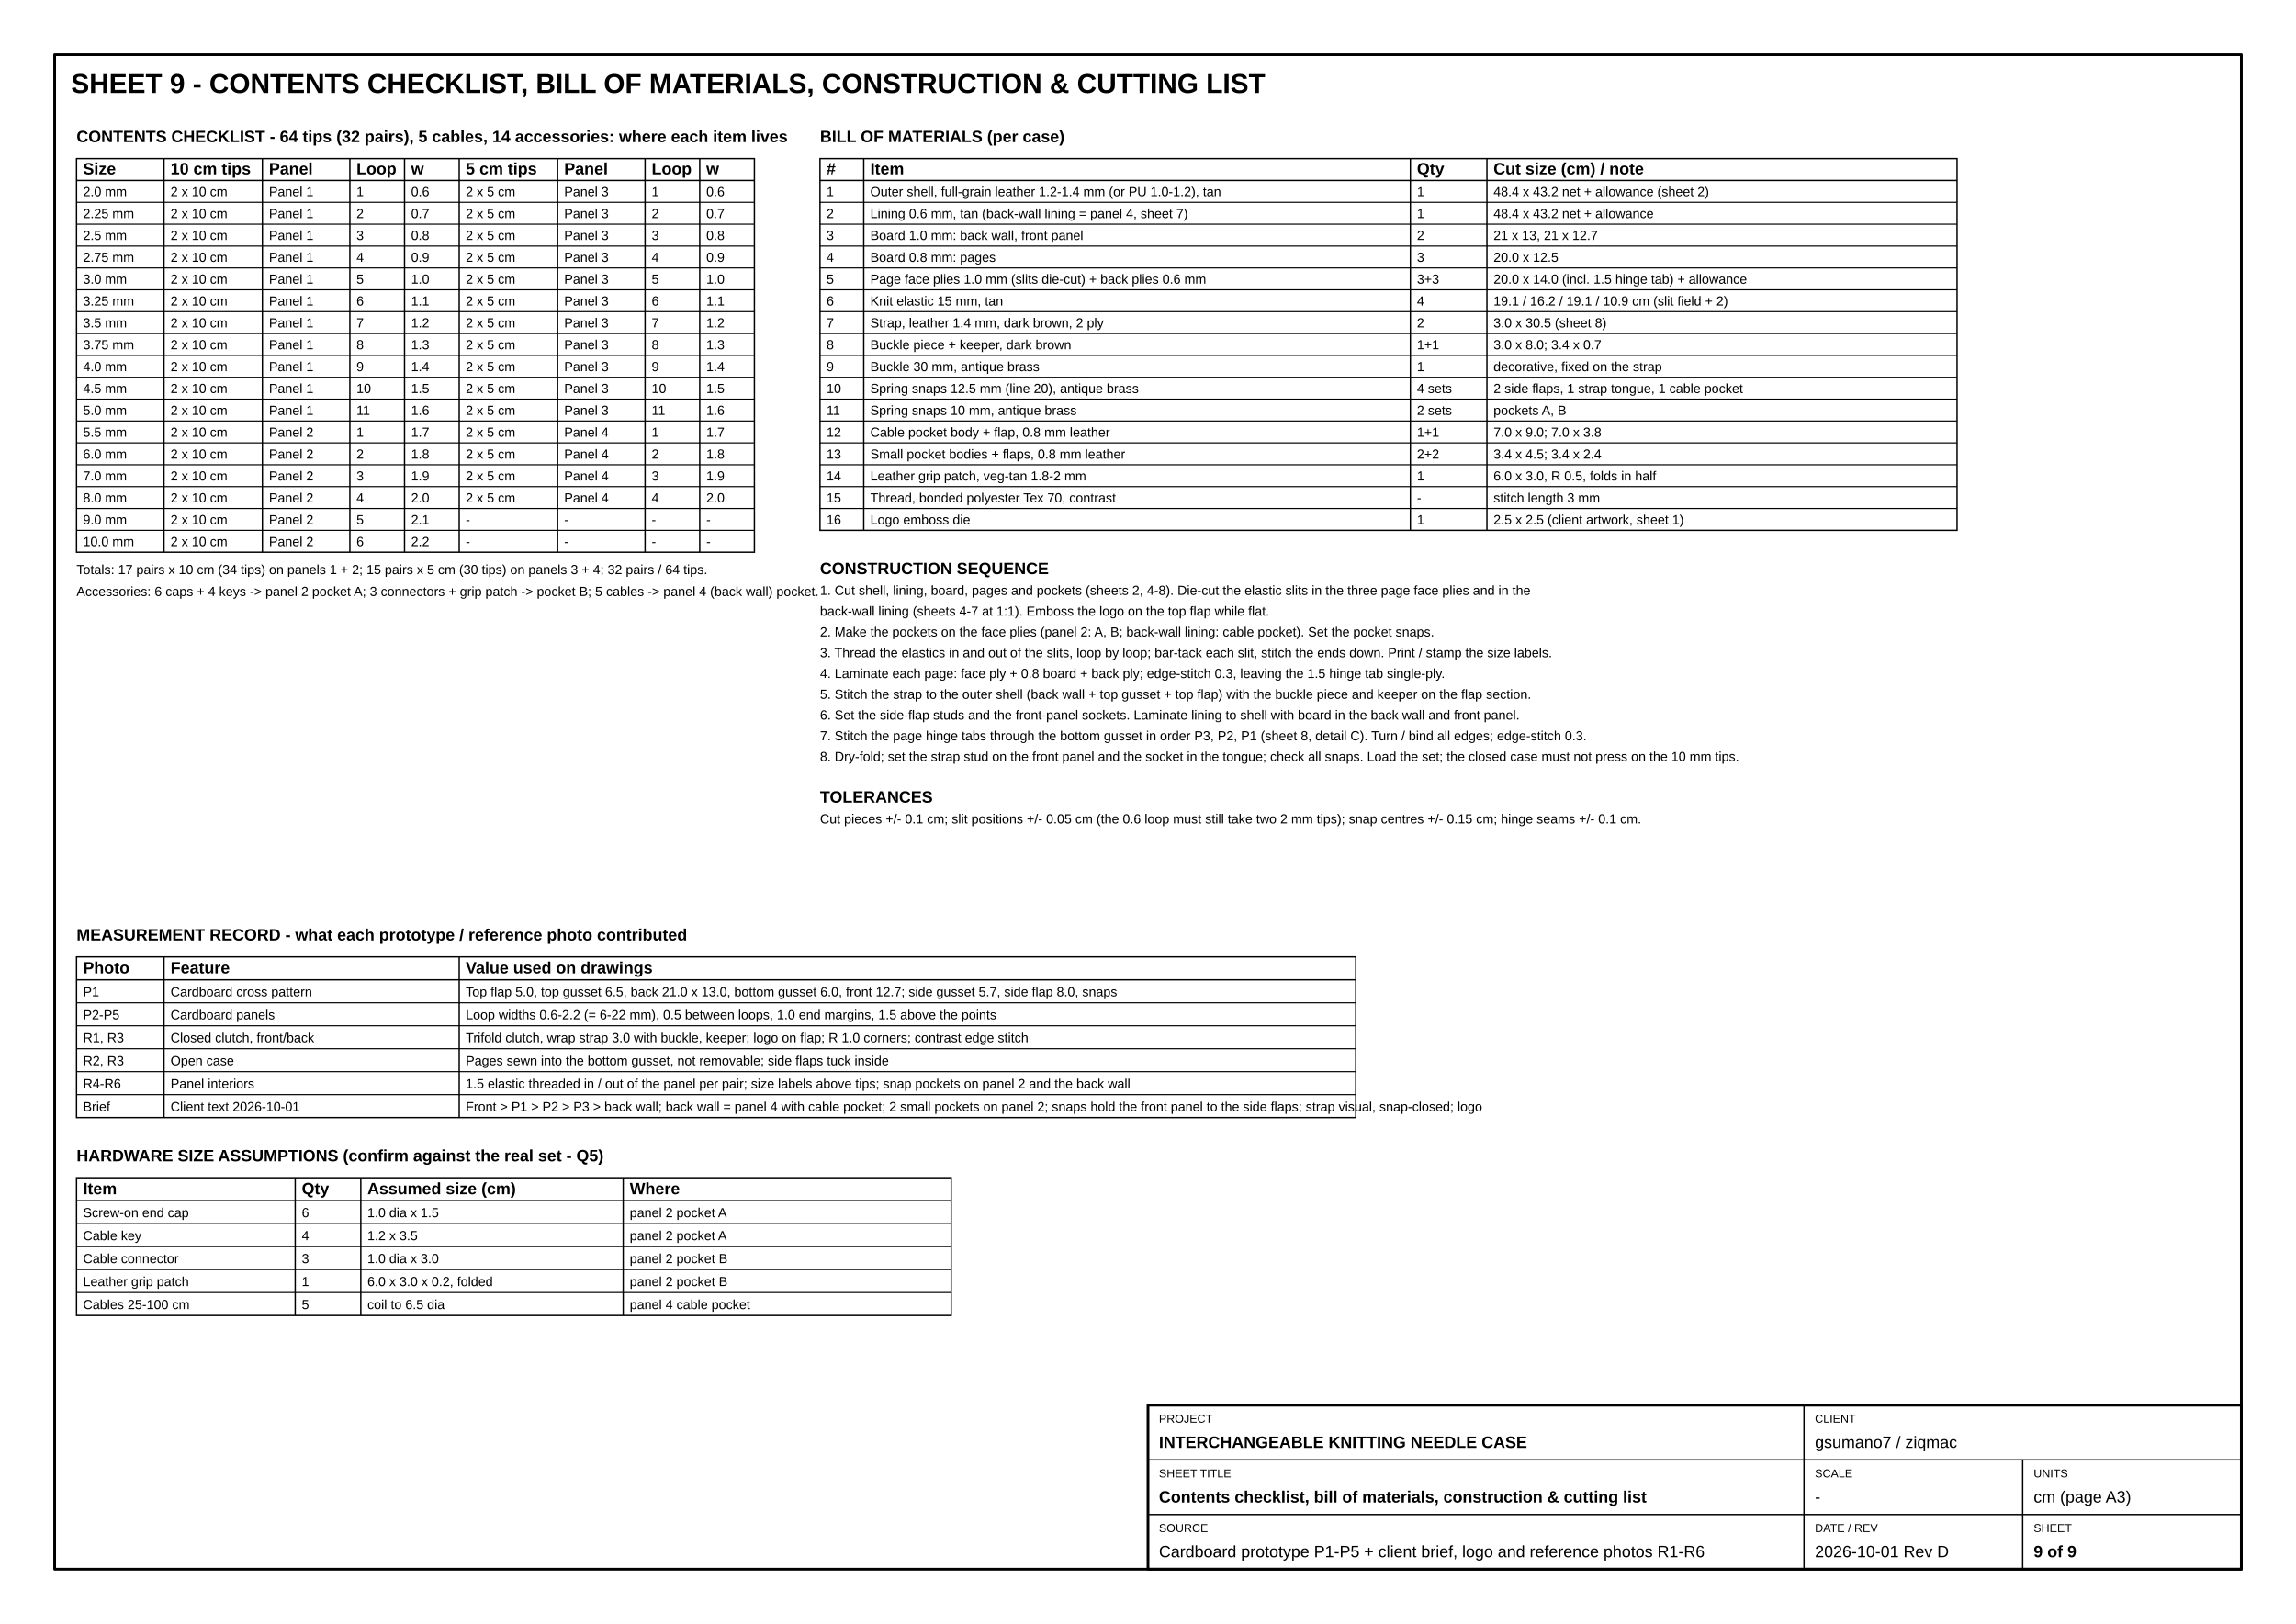
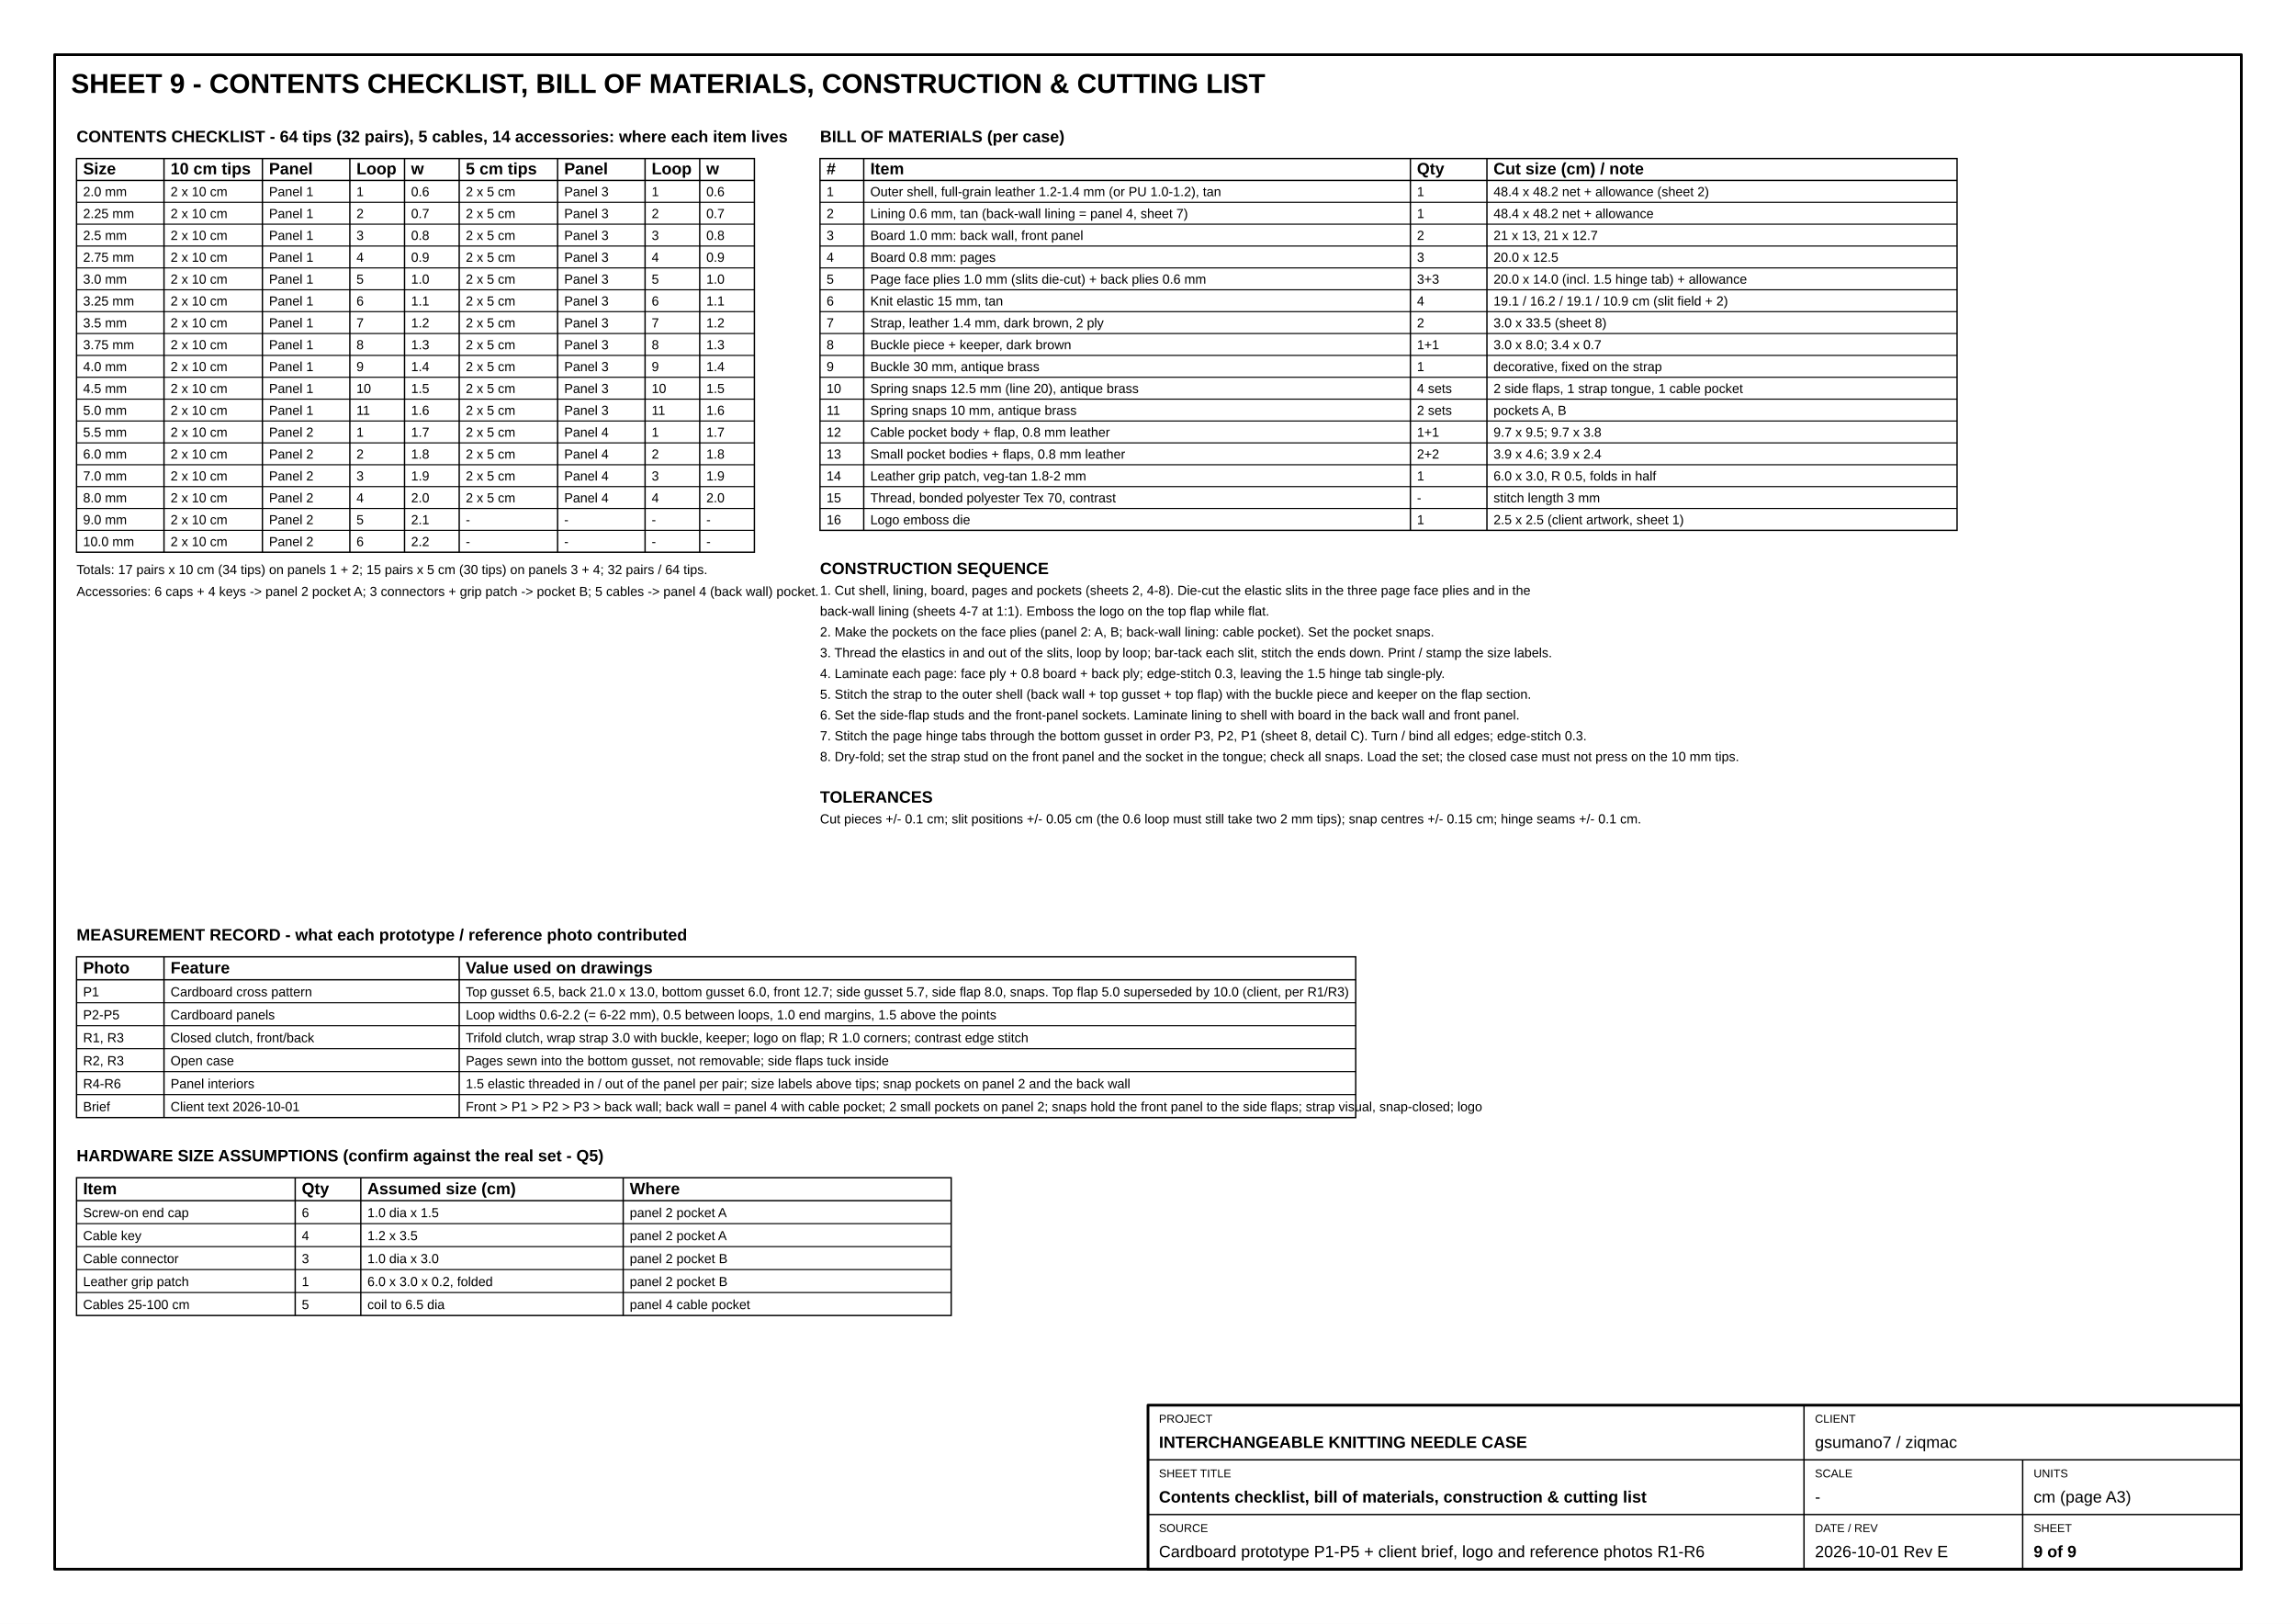
<svg xmlns="http://www.w3.org/2000/svg" width="420.0mm" height="297.0mm" viewBox="0 0 420.0 297.0" font-family="Liberation Sans, Arial, Helvetica, sans-serif">
  <style>
.cut{stroke:#000;stroke-width:0.5;fill:none;stroke-linejoin:round}
.fold{stroke:#000;stroke-width:0.35;stroke-dasharray:3,1.5;fill:none}
.stitch{stroke:#000;stroke-width:0.3;stroke-dasharray:1.2,0.8;fill:none}
.hid{stroke:#000;stroke-width:0.3;stroke-dasharray:4,1,1,1;fill:none}
.thin{stroke:#000;stroke-width:0.25;fill:none}
.dim{stroke:#000;stroke-width:0.2;fill:none}
.cl{stroke:#000;stroke-width:0.2;stroke-dasharray:8,1.5,1.5,1.5;fill:none}
.leather{fill:#efe6d6;stroke:#000;stroke-width:0.5}
.band{fill:#d9c9a8;stroke:#000;stroke-width:0.35}
.strap{fill:#a9876a;stroke:#000;stroke-width:0.4}
.brass{fill:#c9a85c;stroke:#000;stroke-width:0.3}
.elastic{fill:#cfd6dc;stroke:#000;stroke-width:0.35}
.mesh{fill:#e4e9ee;stroke:#000;stroke-width:0.35}
.needle{fill:#9aa3ab;stroke:#000;stroke-width:0.15}
.hatch{fill:url(#h45)}
.t{font-family:Liberation Sans, Arial, Helvetica, sans-serif;font-size:3px;fill:#000}
.ts{font-family:Liberation Sans, Arial, Helvetica, sans-serif;font-size:2.4px;fill:#000}
.tb{font-family:Liberation Sans, Arial, Helvetica, sans-serif;font-size:3px;font-weight:bold;fill:#000}
.tt{font-family:Liberation Sans, Arial, Helvetica, sans-serif;font-size:5px;font-weight:bold;fill:#000}
.tx{font-family:Liberation Sans, Arial, Helvetica, sans-serif;font-size:2.1px;fill:#000}
.wh{fill:#fff;stroke:none}
</style>
  <defs>
    <marker id="ar" viewBox="0 0 10 10" refX="10" refY="5" markerUnits="userSpaceOnUse" markerWidth="3" markerHeight="3" orient="auto-start-reverse">
      <path d="M0,1.5 L10,5 L0,8.5 z" fill="#000" />
    </marker>
    <marker id="dot" viewBox="0 0 10 10" refX="5" refY="5" markerUnits="userSpaceOnUse" markerWidth="2" markerHeight="2">
      <circle cx="5" cy="5" r="4" fill="#000" />
    </marker>
    <pattern id="h45" patternUnits="userSpaceOnUse" width="2" height="2" patternTransform="rotate(45)">
      <line x1="0" y1="0" x2="0" y2="2" stroke="#000" stroke-width="0.15" />
    </pattern>
  </defs>
  <rect width="420.0" height="297.0" fill="#fff" />
  <rect x="10.000" y="10.000" width="400.000" height="277.000" rx="0" class="cut" />
  <rect x="210.000" y="257.000" width="200.000" height="30.000" rx="0" class="cut" />
  <line x1="210.000" y1="267.000" x2="410.000" y2="267.000" class="thin" />
  <line x1="210.000" y1="277.000" x2="410.000" y2="277.000" class="thin" />
  <line x1="330.000" y1="257.000" x2="330.000" y2="287.000" class="thin" />
  <line x1="370.000" y1="267.000" x2="370.000" y2="287.000" class="thin" />
  <text x="212.000" y="260.200" class="tx" text-anchor="start">PROJECT</text>
  <text x="212.000" y="264.800" class="tb" text-anchor="start">INTERCHANGEABLE KNITTING NEEDLE CASE</text>
  <text x="332.000" y="260.200" class="tx" text-anchor="start">CLIENT</text>
  <text x="332.000" y="264.800" class="t" text-anchor="start">gsumano7 / ziqmac</text>
  <text x="212.000" y="270.200" class="tx" text-anchor="start">SHEET TITLE</text>
  <text x="212.000" y="274.800" class="tb" text-anchor="start">Contents checklist, bill of materials, construction &amp; cutting list</text>
  <text x="332.000" y="270.200" class="tx" text-anchor="start">SCALE</text>
  <text x="332.000" y="274.800" class="t" text-anchor="start">-</text>
  <text x="372.000" y="270.200" class="tx" text-anchor="start">UNITS</text>
  <text x="372.000" y="274.800" class="t" text-anchor="start">cm (page A3)</text>
  <text x="212.000" y="280.200" class="tx" text-anchor="start">SOURCE</text>
  <text x="212.000" y="284.800" class="t" text-anchor="start">Cardboard prototype P1-P5 + client brief, logo and reference photos R1-R6</text>
  <text x="332.000" y="280.200" class="tx" text-anchor="start">DATE / REV</text>
-   <text x="332.000" y="284.800" class="t" text-anchor="start">2026-10-01   Rev D</text>
+   <text x="332.000" y="284.800" class="t" text-anchor="start">2026-10-01   Rev E</text>
  <text x="372.000" y="280.200" class="tx" text-anchor="start">SHEET</text>
  <text x="372.000" y="284.800" class="tb" text-anchor="start">9 of 9</text>
  <text x="13.000" y="17.000" class="tt" text-anchor="start">SHEET 9  -  CONTENTS CHECKLIST, BILL OF MATERIALS, CONSTRUCTION &amp; CUTTING LIST</text>
  <text x="14.000" y="26.000" class="tb" text-anchor="start">CONTENTS CHECKLIST - 64 tips (32 pairs), 5 cables, 14 accessories: where each item lives</text>
  <rect x="14.000" y="29.000" width="124.000" height="72.000" rx="0" class="thin" />
  <line x1="14.000" y1="33.000" x2="138.000" y2="33.000" class="thin" />
  <text x="15.200" y="31.880" class="tb" text-anchor="start">Size</text>
  <line x1="30.000" y1="29.000" x2="30.000" y2="101.000" class="thin" />
  <text x="31.200" y="31.880" class="tb" text-anchor="start">10 cm tips</text>
  <line x1="48.000" y1="29.000" x2="48.000" y2="101.000" class="thin" />
  <text x="49.200" y="31.880" class="tb" text-anchor="start">Panel</text>
  <line x1="64.000" y1="29.000" x2="64.000" y2="101.000" class="thin" />
  <text x="65.200" y="31.880" class="tb" text-anchor="start">Loop</text>
  <line x1="74.000" y1="29.000" x2="74.000" y2="101.000" class="thin" />
  <text x="75.200" y="31.880" class="tb" text-anchor="start">w</text>
  <line x1="84.000" y1="29.000" x2="84.000" y2="101.000" class="thin" />
  <text x="85.200" y="31.880" class="tb" text-anchor="start">5 cm tips</text>
  <line x1="102.000" y1="29.000" x2="102.000" y2="101.000" class="thin" />
  <text x="103.200" y="31.880" class="tb" text-anchor="start">Panel</text>
  <line x1="118.000" y1="29.000" x2="118.000" y2="101.000" class="thin" />
  <text x="119.200" y="31.880" class="tb" text-anchor="start">Loop</text>
  <line x1="128.000" y1="29.000" x2="128.000" y2="101.000" class="thin" />
  <text x="129.200" y="31.880" class="tb" text-anchor="start">w</text>
  <text x="15.200" y="35.880" class="ts" text-anchor="start">2.0 mm</text>
  <text x="31.200" y="35.880" class="ts" text-anchor="start">2 x 10 cm</text>
  <text x="49.200" y="35.880" class="ts" text-anchor="start">Panel 1</text>
  <text x="65.200" y="35.880" class="ts" text-anchor="start">1</text>
  <text x="75.200" y="35.880" class="ts" text-anchor="start">0.6</text>
  <text x="85.200" y="35.880" class="ts" text-anchor="start">2 x 5 cm</text>
  <text x="103.200" y="35.880" class="ts" text-anchor="start">Panel 3</text>
  <text x="119.200" y="35.880" class="ts" text-anchor="start">1</text>
  <text x="129.200" y="35.880" class="ts" text-anchor="start">0.6</text>
  <line x1="14.000" y1="37.000" x2="138.000" y2="37.000" class="dim" />
  <text x="15.200" y="39.880" class="ts" text-anchor="start">2.25 mm</text>
  <text x="31.200" y="39.880" class="ts" text-anchor="start">2 x 10 cm</text>
  <text x="49.200" y="39.880" class="ts" text-anchor="start">Panel 1</text>
  <text x="65.200" y="39.880" class="ts" text-anchor="start">2</text>
  <text x="75.200" y="39.880" class="ts" text-anchor="start">0.7</text>
  <text x="85.200" y="39.880" class="ts" text-anchor="start">2 x 5 cm</text>
  <text x="103.200" y="39.880" class="ts" text-anchor="start">Panel 3</text>
  <text x="119.200" y="39.880" class="ts" text-anchor="start">2</text>
  <text x="129.200" y="39.880" class="ts" text-anchor="start">0.7</text>
  <line x1="14.000" y1="41.000" x2="138.000" y2="41.000" class="dim" />
  <text x="15.200" y="43.880" class="ts" text-anchor="start">2.5 mm</text>
  <text x="31.200" y="43.880" class="ts" text-anchor="start">2 x 10 cm</text>
  <text x="49.200" y="43.880" class="ts" text-anchor="start">Panel 1</text>
  <text x="65.200" y="43.880" class="ts" text-anchor="start">3</text>
  <text x="75.200" y="43.880" class="ts" text-anchor="start">0.8</text>
  <text x="85.200" y="43.880" class="ts" text-anchor="start">2 x 5 cm</text>
  <text x="103.200" y="43.880" class="ts" text-anchor="start">Panel 3</text>
  <text x="119.200" y="43.880" class="ts" text-anchor="start">3</text>
  <text x="129.200" y="43.880" class="ts" text-anchor="start">0.8</text>
  <line x1="14.000" y1="45.000" x2="138.000" y2="45.000" class="dim" />
  <text x="15.200" y="47.880" class="ts" text-anchor="start">2.75 mm</text>
  <text x="31.200" y="47.880" class="ts" text-anchor="start">2 x 10 cm</text>
  <text x="49.200" y="47.880" class="ts" text-anchor="start">Panel 1</text>
  <text x="65.200" y="47.880" class="ts" text-anchor="start">4</text>
  <text x="75.200" y="47.880" class="ts" text-anchor="start">0.9</text>
  <text x="85.200" y="47.880" class="ts" text-anchor="start">2 x 5 cm</text>
  <text x="103.200" y="47.880" class="ts" text-anchor="start">Panel 3</text>
  <text x="119.200" y="47.880" class="ts" text-anchor="start">4</text>
  <text x="129.200" y="47.880" class="ts" text-anchor="start">0.9</text>
  <line x1="14.000" y1="49.000" x2="138.000" y2="49.000" class="dim" />
  <text x="15.200" y="51.880" class="ts" text-anchor="start">3.0 mm</text>
  <text x="31.200" y="51.880" class="ts" text-anchor="start">2 x 10 cm</text>
  <text x="49.200" y="51.880" class="ts" text-anchor="start">Panel 1</text>
  <text x="65.200" y="51.880" class="ts" text-anchor="start">5</text>
  <text x="75.200" y="51.880" class="ts" text-anchor="start">1.0</text>
  <text x="85.200" y="51.880" class="ts" text-anchor="start">2 x 5 cm</text>
  <text x="103.200" y="51.880" class="ts" text-anchor="start">Panel 3</text>
  <text x="119.200" y="51.880" class="ts" text-anchor="start">5</text>
  <text x="129.200" y="51.880" class="ts" text-anchor="start">1.0</text>
  <line x1="14.000" y1="53.000" x2="138.000" y2="53.000" class="dim" />
  <text x="15.200" y="55.880" class="ts" text-anchor="start">3.25 mm</text>
  <text x="31.200" y="55.880" class="ts" text-anchor="start">2 x 10 cm</text>
  <text x="49.200" y="55.880" class="ts" text-anchor="start">Panel 1</text>
  <text x="65.200" y="55.880" class="ts" text-anchor="start">6</text>
  <text x="75.200" y="55.880" class="ts" text-anchor="start">1.1</text>
  <text x="85.200" y="55.880" class="ts" text-anchor="start">2 x 5 cm</text>
  <text x="103.200" y="55.880" class="ts" text-anchor="start">Panel 3</text>
  <text x="119.200" y="55.880" class="ts" text-anchor="start">6</text>
  <text x="129.200" y="55.880" class="ts" text-anchor="start">1.1</text>
  <line x1="14.000" y1="57.000" x2="138.000" y2="57.000" class="dim" />
  <text x="15.200" y="59.880" class="ts" text-anchor="start">3.5 mm</text>
  <text x="31.200" y="59.880" class="ts" text-anchor="start">2 x 10 cm</text>
  <text x="49.200" y="59.880" class="ts" text-anchor="start">Panel 1</text>
  <text x="65.200" y="59.880" class="ts" text-anchor="start">7</text>
  <text x="75.200" y="59.880" class="ts" text-anchor="start">1.2</text>
  <text x="85.200" y="59.880" class="ts" text-anchor="start">2 x 5 cm</text>
  <text x="103.200" y="59.880" class="ts" text-anchor="start">Panel 3</text>
  <text x="119.200" y="59.880" class="ts" text-anchor="start">7</text>
  <text x="129.200" y="59.880" class="ts" text-anchor="start">1.2</text>
  <line x1="14.000" y1="61.000" x2="138.000" y2="61.000" class="dim" />
  <text x="15.200" y="63.880" class="ts" text-anchor="start">3.75 mm</text>
  <text x="31.200" y="63.880" class="ts" text-anchor="start">2 x 10 cm</text>
  <text x="49.200" y="63.880" class="ts" text-anchor="start">Panel 1</text>
  <text x="65.200" y="63.880" class="ts" text-anchor="start">8</text>
  <text x="75.200" y="63.880" class="ts" text-anchor="start">1.3</text>
  <text x="85.200" y="63.880" class="ts" text-anchor="start">2 x 5 cm</text>
  <text x="103.200" y="63.880" class="ts" text-anchor="start">Panel 3</text>
  <text x="119.200" y="63.880" class="ts" text-anchor="start">8</text>
  <text x="129.200" y="63.880" class="ts" text-anchor="start">1.3</text>
  <line x1="14.000" y1="65.000" x2="138.000" y2="65.000" class="dim" />
  <text x="15.200" y="67.880" class="ts" text-anchor="start">4.0 mm</text>
  <text x="31.200" y="67.880" class="ts" text-anchor="start">2 x 10 cm</text>
  <text x="49.200" y="67.880" class="ts" text-anchor="start">Panel 1</text>
  <text x="65.200" y="67.880" class="ts" text-anchor="start">9</text>
  <text x="75.200" y="67.880" class="ts" text-anchor="start">1.4</text>
  <text x="85.200" y="67.880" class="ts" text-anchor="start">2 x 5 cm</text>
  <text x="103.200" y="67.880" class="ts" text-anchor="start">Panel 3</text>
  <text x="119.200" y="67.880" class="ts" text-anchor="start">9</text>
  <text x="129.200" y="67.880" class="ts" text-anchor="start">1.4</text>
  <line x1="14.000" y1="69.000" x2="138.000" y2="69.000" class="dim" />
  <text x="15.200" y="71.880" class="ts" text-anchor="start">4.5 mm</text>
  <text x="31.200" y="71.880" class="ts" text-anchor="start">2 x 10 cm</text>
  <text x="49.200" y="71.880" class="ts" text-anchor="start">Panel 1</text>
  <text x="65.200" y="71.880" class="ts" text-anchor="start">10</text>
  <text x="75.200" y="71.880" class="ts" text-anchor="start">1.5</text>
  <text x="85.200" y="71.880" class="ts" text-anchor="start">2 x 5 cm</text>
  <text x="103.200" y="71.880" class="ts" text-anchor="start">Panel 3</text>
  <text x="119.200" y="71.880" class="ts" text-anchor="start">10</text>
  <text x="129.200" y="71.880" class="ts" text-anchor="start">1.5</text>
  <line x1="14.000" y1="73.000" x2="138.000" y2="73.000" class="dim" />
  <text x="15.200" y="75.880" class="ts" text-anchor="start">5.0 mm</text>
  <text x="31.200" y="75.880" class="ts" text-anchor="start">2 x 10 cm</text>
  <text x="49.200" y="75.880" class="ts" text-anchor="start">Panel 1</text>
  <text x="65.200" y="75.880" class="ts" text-anchor="start">11</text>
  <text x="75.200" y="75.880" class="ts" text-anchor="start">1.6</text>
  <text x="85.200" y="75.880" class="ts" text-anchor="start">2 x 5 cm</text>
  <text x="103.200" y="75.880" class="ts" text-anchor="start">Panel 3</text>
  <text x="119.200" y="75.880" class="ts" text-anchor="start">11</text>
  <text x="129.200" y="75.880" class="ts" text-anchor="start">1.6</text>
  <line x1="14.000" y1="77.000" x2="138.000" y2="77.000" class="dim" />
  <text x="15.200" y="79.880" class="ts" text-anchor="start">5.5 mm</text>
  <text x="31.200" y="79.880" class="ts" text-anchor="start">2 x 10 cm</text>
  <text x="49.200" y="79.880" class="ts" text-anchor="start">Panel 2</text>
  <text x="65.200" y="79.880" class="ts" text-anchor="start">1</text>
  <text x="75.200" y="79.880" class="ts" text-anchor="start">1.7</text>
  <text x="85.200" y="79.880" class="ts" text-anchor="start">2 x 5 cm</text>
  <text x="103.200" y="79.880" class="ts" text-anchor="start">Panel 4</text>
  <text x="119.200" y="79.880" class="ts" text-anchor="start">1</text>
  <text x="129.200" y="79.880" class="ts" text-anchor="start">1.7</text>
  <line x1="14.000" y1="81.000" x2="138.000" y2="81.000" class="dim" />
  <text x="15.200" y="83.880" class="ts" text-anchor="start">6.0 mm</text>
  <text x="31.200" y="83.880" class="ts" text-anchor="start">2 x 10 cm</text>
  <text x="49.200" y="83.880" class="ts" text-anchor="start">Panel 2</text>
  <text x="65.200" y="83.880" class="ts" text-anchor="start">2</text>
  <text x="75.200" y="83.880" class="ts" text-anchor="start">1.8</text>
  <text x="85.200" y="83.880" class="ts" text-anchor="start">2 x 5 cm</text>
  <text x="103.200" y="83.880" class="ts" text-anchor="start">Panel 4</text>
  <text x="119.200" y="83.880" class="ts" text-anchor="start">2</text>
  <text x="129.200" y="83.880" class="ts" text-anchor="start">1.8</text>
  <line x1="14.000" y1="85.000" x2="138.000" y2="85.000" class="dim" />
  <text x="15.200" y="87.880" class="ts" text-anchor="start">7.0 mm</text>
  <text x="31.200" y="87.880" class="ts" text-anchor="start">2 x 10 cm</text>
  <text x="49.200" y="87.880" class="ts" text-anchor="start">Panel 2</text>
  <text x="65.200" y="87.880" class="ts" text-anchor="start">3</text>
  <text x="75.200" y="87.880" class="ts" text-anchor="start">1.9</text>
  <text x="85.200" y="87.880" class="ts" text-anchor="start">2 x 5 cm</text>
  <text x="103.200" y="87.880" class="ts" text-anchor="start">Panel 4</text>
  <text x="119.200" y="87.880" class="ts" text-anchor="start">3</text>
  <text x="129.200" y="87.880" class="ts" text-anchor="start">1.9</text>
  <line x1="14.000" y1="89.000" x2="138.000" y2="89.000" class="dim" />
  <text x="15.200" y="91.880" class="ts" text-anchor="start">8.0 mm</text>
  <text x="31.200" y="91.880" class="ts" text-anchor="start">2 x 10 cm</text>
  <text x="49.200" y="91.880" class="ts" text-anchor="start">Panel 2</text>
  <text x="65.200" y="91.880" class="ts" text-anchor="start">4</text>
  <text x="75.200" y="91.880" class="ts" text-anchor="start">2.0</text>
  <text x="85.200" y="91.880" class="ts" text-anchor="start">2 x 5 cm</text>
  <text x="103.200" y="91.880" class="ts" text-anchor="start">Panel 4</text>
  <text x="119.200" y="91.880" class="ts" text-anchor="start">4</text>
  <text x="129.200" y="91.880" class="ts" text-anchor="start">2.0</text>
  <line x1="14.000" y1="93.000" x2="138.000" y2="93.000" class="dim" />
  <text x="15.200" y="95.880" class="ts" text-anchor="start">9.0 mm</text>
  <text x="31.200" y="95.880" class="ts" text-anchor="start">2 x 10 cm</text>
  <text x="49.200" y="95.880" class="ts" text-anchor="start">Panel 2</text>
  <text x="65.200" y="95.880" class="ts" text-anchor="start">5</text>
  <text x="75.200" y="95.880" class="ts" text-anchor="start">2.1</text>
  <text x="85.200" y="95.880" class="ts" text-anchor="start">-</text>
  <text x="103.200" y="95.880" class="ts" text-anchor="start">-</text>
  <text x="119.200" y="95.880" class="ts" text-anchor="start">-</text>
  <text x="129.200" y="95.880" class="ts" text-anchor="start">-</text>
  <line x1="14.000" y1="97.000" x2="138.000" y2="97.000" class="dim" />
  <text x="15.200" y="99.880" class="ts" text-anchor="start">10.0 mm</text>
  <text x="31.200" y="99.880" class="ts" text-anchor="start">2 x 10 cm</text>
  <text x="49.200" y="99.880" class="ts" text-anchor="start">Panel 2</text>
  <text x="65.200" y="99.880" class="ts" text-anchor="start">6</text>
  <text x="75.200" y="99.880" class="ts" text-anchor="start">2.2</text>
  <text x="85.200" y="99.880" class="ts" text-anchor="start">-</text>
  <text x="103.200" y="99.880" class="ts" text-anchor="start">-</text>
  <text x="119.200" y="99.880" class="ts" text-anchor="start">-</text>
  <text x="129.200" y="99.880" class="ts" text-anchor="start">-</text>
  <text x="14.000" y="105.000" class="ts" text-anchor="start">Totals: 17 pairs x 10 cm (34 tips) on panels 1 + 2;  15 pairs x 5 cm (30 tips) on panels 3 + 4;  32 pairs / 64 tips.</text>
  <text x="14.000" y="109.000" class="ts" text-anchor="start">Accessories: 6 caps + 4 keys -&gt; panel 2 pocket A;  3 connectors + grip patch -&gt; pocket B;  5 cables -&gt; panel 4 (back wall) pocket.</text>
  <text x="150.000" y="26.000" class="tb" text-anchor="start">BILL OF MATERIALS (per case)</text>
  <rect x="150.000" y="29.000" width="208.000" height="68.000" rx="0" class="thin" />
  <line x1="150.000" y1="33.000" x2="358.000" y2="33.000" class="thin" />
  <text x="151.200" y="31.880" class="tb" text-anchor="start">#</text>
  <line x1="158.000" y1="29.000" x2="158.000" y2="97.000" class="thin" />
  <text x="159.200" y="31.880" class="tb" text-anchor="start">Item</text>
  <line x1="258.000" y1="29.000" x2="258.000" y2="97.000" class="thin" />
  <text x="259.200" y="31.880" class="tb" text-anchor="start">Qty</text>
  <line x1="272.000" y1="29.000" x2="272.000" y2="97.000" class="thin" />
  <text x="273.200" y="31.880" class="tb" text-anchor="start">Cut size (cm) / note</text>
  <text x="151.200" y="35.880" class="ts" text-anchor="start">1</text>
  <text x="159.200" y="35.880" class="ts" text-anchor="start">Outer shell, full-grain leather 1.2-1.4 mm (or PU 1.0-1.2), tan</text>
  <text x="259.200" y="35.880" class="ts" text-anchor="start">1</text>
-   <text x="273.200" y="35.880" class="ts" text-anchor="start">48.4 x 43.2 net + allowance (sheet 2)</text>
+   <text x="273.200" y="35.880" class="ts" text-anchor="start">48.4 x 48.2 net + allowance (sheet 2)</text>
  <line x1="150.000" y1="37.000" x2="358.000" y2="37.000" class="dim" />
  <text x="151.200" y="39.880" class="ts" text-anchor="start">2</text>
  <text x="159.200" y="39.880" class="ts" text-anchor="start">Lining 0.6 mm, tan (back-wall lining = panel 4, sheet 7)</text>
  <text x="259.200" y="39.880" class="ts" text-anchor="start">1</text>
-   <text x="273.200" y="39.880" class="ts" text-anchor="start">48.4 x 43.2 net + allowance</text>
+   <text x="273.200" y="39.880" class="ts" text-anchor="start">48.4 x 48.2 net + allowance</text>
  <line x1="150.000" y1="41.000" x2="358.000" y2="41.000" class="dim" />
  <text x="151.200" y="43.880" class="ts" text-anchor="start">3</text>
  <text x="159.200" y="43.880" class="ts" text-anchor="start">Board 1.0 mm: back wall, front panel</text>
  <text x="259.200" y="43.880" class="ts" text-anchor="start">2</text>
  <text x="273.200" y="43.880" class="ts" text-anchor="start">21 x 13, 21 x 12.7</text>
  <line x1="150.000" y1="45.000" x2="358.000" y2="45.000" class="dim" />
  <text x="151.200" y="47.880" class="ts" text-anchor="start">4</text>
  <text x="159.200" y="47.880" class="ts" text-anchor="start">Board 0.8 mm: pages</text>
  <text x="259.200" y="47.880" class="ts" text-anchor="start">3</text>
  <text x="273.200" y="47.880" class="ts" text-anchor="start">20.0 x 12.5</text>
  <line x1="150.000" y1="49.000" x2="358.000" y2="49.000" class="dim" />
  <text x="151.200" y="51.880" class="ts" text-anchor="start">5</text>
  <text x="159.200" y="51.880" class="ts" text-anchor="start">Page face plies 1.0 mm (slits die-cut) + back plies 0.6 mm</text>
  <text x="259.200" y="51.880" class="ts" text-anchor="start">3+3</text>
  <text x="273.200" y="51.880" class="ts" text-anchor="start">20.0 x 14.0 (incl. 1.5 hinge tab) + allowance</text>
  <line x1="150.000" y1="53.000" x2="358.000" y2="53.000" class="dim" />
  <text x="151.200" y="55.880" class="ts" text-anchor="start">6</text>
  <text x="159.200" y="55.880" class="ts" text-anchor="start">Knit elastic 15 mm, tan</text>
  <text x="259.200" y="55.880" class="ts" text-anchor="start">4</text>
  <text x="273.200" y="55.880" class="ts" text-anchor="start">19.1 / 16.2 / 19.1 / 10.9 cm (slit field + 2)</text>
  <line x1="150.000" y1="57.000" x2="358.000" y2="57.000" class="dim" />
  <text x="151.200" y="59.880" class="ts" text-anchor="start">7</text>
  <text x="159.200" y="59.880" class="ts" text-anchor="start">Strap, leather 1.4 mm, dark brown, 2 ply</text>
  <text x="259.200" y="59.880" class="ts" text-anchor="start">2</text>
-   <text x="273.200" y="59.880" class="ts" text-anchor="start">3.0 x 30.5 (sheet 8)</text>
+   <text x="273.200" y="59.880" class="ts" text-anchor="start">3.0 x 33.5 (sheet 8)</text>
  <line x1="150.000" y1="61.000" x2="358.000" y2="61.000" class="dim" />
  <text x="151.200" y="63.880" class="ts" text-anchor="start">8</text>
  <text x="159.200" y="63.880" class="ts" text-anchor="start">Buckle piece + keeper, dark brown</text>
  <text x="259.200" y="63.880" class="ts" text-anchor="start">1+1</text>
  <text x="273.200" y="63.880" class="ts" text-anchor="start">3.0 x 8.0;  3.4 x 0.7</text>
  <line x1="150.000" y1="65.000" x2="358.000" y2="65.000" class="dim" />
  <text x="151.200" y="67.880" class="ts" text-anchor="start">9</text>
  <text x="159.200" y="67.880" class="ts" text-anchor="start">Buckle 30 mm, antique brass</text>
  <text x="259.200" y="67.880" class="ts" text-anchor="start">1</text>
  <text x="273.200" y="67.880" class="ts" text-anchor="start">decorative, fixed on the strap</text>
  <line x1="150.000" y1="69.000" x2="358.000" y2="69.000" class="dim" />
  <text x="151.200" y="71.880" class="ts" text-anchor="start">10</text>
  <text x="159.200" y="71.880" class="ts" text-anchor="start">Spring snaps 12.5 mm (line 20), antique brass</text>
  <text x="259.200" y="71.880" class="ts" text-anchor="start">4 sets</text>
  <text x="273.200" y="71.880" class="ts" text-anchor="start">2 side flaps, 1 strap tongue, 1 cable pocket</text>
  <line x1="150.000" y1="73.000" x2="358.000" y2="73.000" class="dim" />
  <text x="151.200" y="75.880" class="ts" text-anchor="start">11</text>
  <text x="159.200" y="75.880" class="ts" text-anchor="start">Spring snaps 10 mm, antique brass</text>
  <text x="259.200" y="75.880" class="ts" text-anchor="start">2 sets</text>
  <text x="273.200" y="75.880" class="ts" text-anchor="start">pockets A, B</text>
  <line x1="150.000" y1="77.000" x2="358.000" y2="77.000" class="dim" />
  <text x="151.200" y="79.880" class="ts" text-anchor="start">12</text>
  <text x="159.200" y="79.880" class="ts" text-anchor="start">Cable pocket body + flap, 0.8 mm leather</text>
  <text x="259.200" y="79.880" class="ts" text-anchor="start">1+1</text>
-   <text x="273.200" y="79.880" class="ts" text-anchor="start">7.0 x 9.0;  7.0 x 3.8</text>
+   <text x="273.200" y="79.880" class="ts" text-anchor="start">9.7 x 9.5;  9.7 x 3.8</text>
  <line x1="150.000" y1="81.000" x2="358.000" y2="81.000" class="dim" />
  <text x="151.200" y="83.880" class="ts" text-anchor="start">13</text>
  <text x="159.200" y="83.880" class="ts" text-anchor="start">Small pocket bodies + flaps, 0.8 mm leather</text>
  <text x="259.200" y="83.880" class="ts" text-anchor="start">2+2</text>
-   <text x="273.200" y="83.880" class="ts" text-anchor="start">3.4 x 4.5;  3.4 x 2.4</text>
+   <text x="273.200" y="83.880" class="ts" text-anchor="start">3.9 x 4.6;  3.9 x 2.4</text>
  <line x1="150.000" y1="85.000" x2="358.000" y2="85.000" class="dim" />
  <text x="151.200" y="87.880" class="ts" text-anchor="start">14</text>
  <text x="159.200" y="87.880" class="ts" text-anchor="start">Leather grip patch, veg-tan 1.8-2 mm</text>
  <text x="259.200" y="87.880" class="ts" text-anchor="start">1</text>
  <text x="273.200" y="87.880" class="ts" text-anchor="start">6.0 x 3.0, R 0.5, folds in half</text>
  <line x1="150.000" y1="89.000" x2="358.000" y2="89.000" class="dim" />
  <text x="151.200" y="91.880" class="ts" text-anchor="start">15</text>
  <text x="159.200" y="91.880" class="ts" text-anchor="start">Thread, bonded polyester Tex 70, contrast</text>
  <text x="259.200" y="91.880" class="ts" text-anchor="start">-</text>
  <text x="273.200" y="91.880" class="ts" text-anchor="start">stitch length 3 mm</text>
  <line x1="150.000" y1="93.000" x2="358.000" y2="93.000" class="dim" />
  <text x="151.200" y="95.880" class="ts" text-anchor="start">16</text>
  <text x="159.200" y="95.880" class="ts" text-anchor="start">Logo emboss die</text>
  <text x="259.200" y="95.880" class="ts" text-anchor="start">1</text>
  <text x="273.200" y="95.880" class="ts" text-anchor="start">2.5 x 2.5 (client artwork, sheet 1)</text>
  <text x="150.000" y="105.000" class="tb" text-anchor="start">CONSTRUCTION SEQUENCE</text>
  <text x="150.000" y="108.800" class="ts" text-anchor="start">1. Cut shell, lining, board, pages and pockets (sheets 2, 4-8). Die-cut the elastic slits in the three page face plies and in the</text>
  <text x="150.000" y="112.600" class="ts" text-anchor="start">   back-wall lining (sheets 4-7 at 1:1). Emboss the logo on the top flap while flat.</text>
  <text x="150.000" y="116.400" class="ts" text-anchor="start">2. Make the pockets on the face plies (panel 2: A, B; back-wall lining: cable pocket). Set the pocket snaps.</text>
  <text x="150.000" y="120.200" class="ts" text-anchor="start">3. Thread the elastics in and out of the slits, loop by loop; bar-tack each slit, stitch the ends down. Print / stamp the size labels.</text>
  <text x="150.000" y="124.000" class="ts" text-anchor="start">4. Laminate each page: face ply + 0.8 board + back ply; edge-stitch 0.3, leaving the 1.5 hinge tab single-ply.</text>
  <text x="150.000" y="127.800" class="ts" text-anchor="start">5. Stitch the strap to the outer shell (back wall + top gusset + top flap) with the buckle piece and keeper on the flap section.</text>
  <text x="150.000" y="131.600" class="ts" text-anchor="start">6. Set the side-flap studs and the front-panel sockets. Laminate lining to shell with board in the back wall and front panel.</text>
  <text x="150.000" y="135.400" class="ts" text-anchor="start">7. Stitch the page hinge tabs through the bottom gusset in order P3, P2, P1 (sheet 8, detail C). Turn / bind all edges; edge-stitch 0.3.</text>
  <text x="150.000" y="139.200" class="ts" text-anchor="start">8. Dry-fold; set the strap stud on the front panel and the socket in the tongue; check all snaps. Load the set; the closed case must not press on the 10 mm tips.</text>
  <text x="150.000" y="143.000" class="ts" text-anchor="start" />
  <text x="150.000" y="146.800" class="tb" text-anchor="start">TOLERANCES</text>
  <text x="150.000" y="150.600" class="ts" text-anchor="start">Cut pieces +/- 0.1 cm; slit positions +/- 0.05 cm (the 0.6 loop must still take two 2 mm tips); snap centres +/- 0.15 cm; hinge seams +/- 0.1 cm.</text>
  <text x="14.000" y="172.000" class="tb" text-anchor="start">MEASUREMENT RECORD - what each prototype / reference photo contributed</text>
  <rect x="14.000" y="175.000" width="234.000" height="29.400" rx="0" class="thin" />
  <line x1="14.000" y1="179.200" x2="248.000" y2="179.200" class="thin" />
  <text x="15.200" y="178.024" class="tb" text-anchor="start">Photo</text>
  <line x1="30.000" y1="175.000" x2="30.000" y2="204.400" class="thin" />
  <text x="31.200" y="178.024" class="tb" text-anchor="start">Feature</text>
  <line x1="84.000" y1="175.000" x2="84.000" y2="204.400" class="thin" />
  <text x="85.200" y="178.024" class="tb" text-anchor="start">Value used on drawings</text>
  <text x="15.200" y="182.224" class="ts" text-anchor="start">P1</text>
  <text x="31.200" y="182.224" class="ts" text-anchor="start">Cardboard cross pattern</text>
-   <text x="85.200" y="182.224" class="ts" text-anchor="start">Top flap 5.0, top gusset 6.5, back 21.0 x 13.0, bottom gusset 6.0, front 12.7; side gusset 5.7, side flap 8.0, snaps</text>
+   <text x="85.200" y="182.224" class="ts" text-anchor="start">Top gusset 6.5, back 21.0 x 13.0, bottom gusset 6.0, front 12.7; side gusset 5.7, side flap 8.0, snaps. Top flap 5.0 superseded by 10.0 (client, per R1/R3)</text>
  <line x1="14.000" y1="183.400" x2="248.000" y2="183.400" class="dim" />
  <text x="15.200" y="186.424" class="ts" text-anchor="start">P2-P5</text>
  <text x="31.200" y="186.424" class="ts" text-anchor="start">Cardboard panels</text>
  <text x="85.200" y="186.424" class="ts" text-anchor="start">Loop widths 0.6-2.2 (= 6-22 mm), 0.5 between loops, 1.0 end margins, 1.5 above the points</text>
  <line x1="14.000" y1="187.600" x2="248.000" y2="187.600" class="dim" />
  <text x="15.200" y="190.624" class="ts" text-anchor="start">R1, R3</text>
  <text x="31.200" y="190.624" class="ts" text-anchor="start">Closed clutch, front/back</text>
  <text x="85.200" y="190.624" class="ts" text-anchor="start">Trifold clutch, wrap strap 3.0 with buckle, keeper; logo on flap; R 1.0 corners; contrast edge stitch</text>
  <line x1="14.000" y1="191.800" x2="248.000" y2="191.800" class="dim" />
  <text x="15.200" y="194.824" class="ts" text-anchor="start">R2, R3</text>
  <text x="31.200" y="194.824" class="ts" text-anchor="start">Open case</text>
  <text x="85.200" y="194.824" class="ts" text-anchor="start">Pages sewn into the bottom gusset, not removable; side flaps tuck inside</text>
  <line x1="14.000" y1="196.000" x2="248.000" y2="196.000" class="dim" />
  <text x="15.200" y="199.024" class="ts" text-anchor="start">R4-R6</text>
  <text x="31.200" y="199.024" class="ts" text-anchor="start">Panel interiors</text>
  <text x="85.200" y="199.024" class="ts" text-anchor="start">1.5 elastic threaded in / out of the panel per pair; size labels above tips; snap pockets on panel 2 and the back wall</text>
  <line x1="14.000" y1="200.200" x2="248.000" y2="200.200" class="dim" />
  <text x="15.200" y="203.224" class="ts" text-anchor="start">Brief</text>
  <text x="31.200" y="203.224" class="ts" text-anchor="start">Client text 2026-10-01</text>
  <text x="85.200" y="203.224" class="ts" text-anchor="start">Front &gt; P1 &gt; P2 &gt; P3 &gt; back wall; back wall = panel 4 with cable pocket; 2 small pockets on panel 2; snaps hold the front panel to the side flaps; strap visual, snap-closed; logo</text>
  <text x="14.000" y="212.400" class="tb" text-anchor="start">HARDWARE SIZE ASSUMPTIONS (confirm against the real set - Q5)</text>
  <rect x="14.000" y="215.400" width="160.000" height="25.200" rx="0" class="thin" />
  <line x1="14.000" y1="219.600" x2="174.000" y2="219.600" class="thin" />
  <text x="15.200" y="218.424" class="tb" text-anchor="start">Item</text>
  <line x1="54.000" y1="215.400" x2="54.000" y2="240.600" class="thin" />
  <text x="55.200" y="218.424" class="tb" text-anchor="start">Qty</text>
  <line x1="66.000" y1="215.400" x2="66.000" y2="240.600" class="thin" />
  <text x="67.200" y="218.424" class="tb" text-anchor="start">Assumed size (cm)</text>
  <line x1="114.000" y1="215.400" x2="114.000" y2="240.600" class="thin" />
  <text x="115.200" y="218.424" class="tb" text-anchor="start">Where</text>
  <text x="15.200" y="222.624" class="ts" text-anchor="start">Screw-on end cap</text>
  <text x="55.200" y="222.624" class="ts" text-anchor="start">6</text>
  <text x="67.200" y="222.624" class="ts" text-anchor="start">1.0 dia x 1.5</text>
  <text x="115.200" y="222.624" class="ts" text-anchor="start">panel 2 pocket A</text>
  <line x1="14.000" y1="223.800" x2="174.000" y2="223.800" class="dim" />
  <text x="15.200" y="226.824" class="ts" text-anchor="start">Cable key</text>
  <text x="55.200" y="226.824" class="ts" text-anchor="start">4</text>
  <text x="67.200" y="226.824" class="ts" text-anchor="start">1.2 x 3.5</text>
  <text x="115.200" y="226.824" class="ts" text-anchor="start">panel 2 pocket A</text>
  <line x1="14.000" y1="228.000" x2="174.000" y2="228.000" class="dim" />
  <text x="15.200" y="231.024" class="ts" text-anchor="start">Cable connector</text>
  <text x="55.200" y="231.024" class="ts" text-anchor="start">3</text>
  <text x="67.200" y="231.024" class="ts" text-anchor="start">1.0 dia x 3.0</text>
  <text x="115.200" y="231.024" class="ts" text-anchor="start">panel 2 pocket B</text>
  <line x1="14.000" y1="232.200" x2="174.000" y2="232.200" class="dim" />
  <text x="15.200" y="235.224" class="ts" text-anchor="start">Leather grip patch</text>
  <text x="55.200" y="235.224" class="ts" text-anchor="start">1</text>
  <text x="67.200" y="235.224" class="ts" text-anchor="start">6.0 x 3.0 x 0.2, folded</text>
  <text x="115.200" y="235.224" class="ts" text-anchor="start">panel 2 pocket B</text>
  <line x1="14.000" y1="236.400" x2="174.000" y2="236.400" class="dim" />
  <text x="15.200" y="239.424" class="ts" text-anchor="start">Cables 25-100 cm</text>
  <text x="55.200" y="239.424" class="ts" text-anchor="start">5</text>
  <text x="67.200" y="239.424" class="ts" text-anchor="start">coil to 6.5 dia</text>
  <text x="115.200" y="239.424" class="ts" text-anchor="start">panel 4 cable pocket</text>
</svg>
